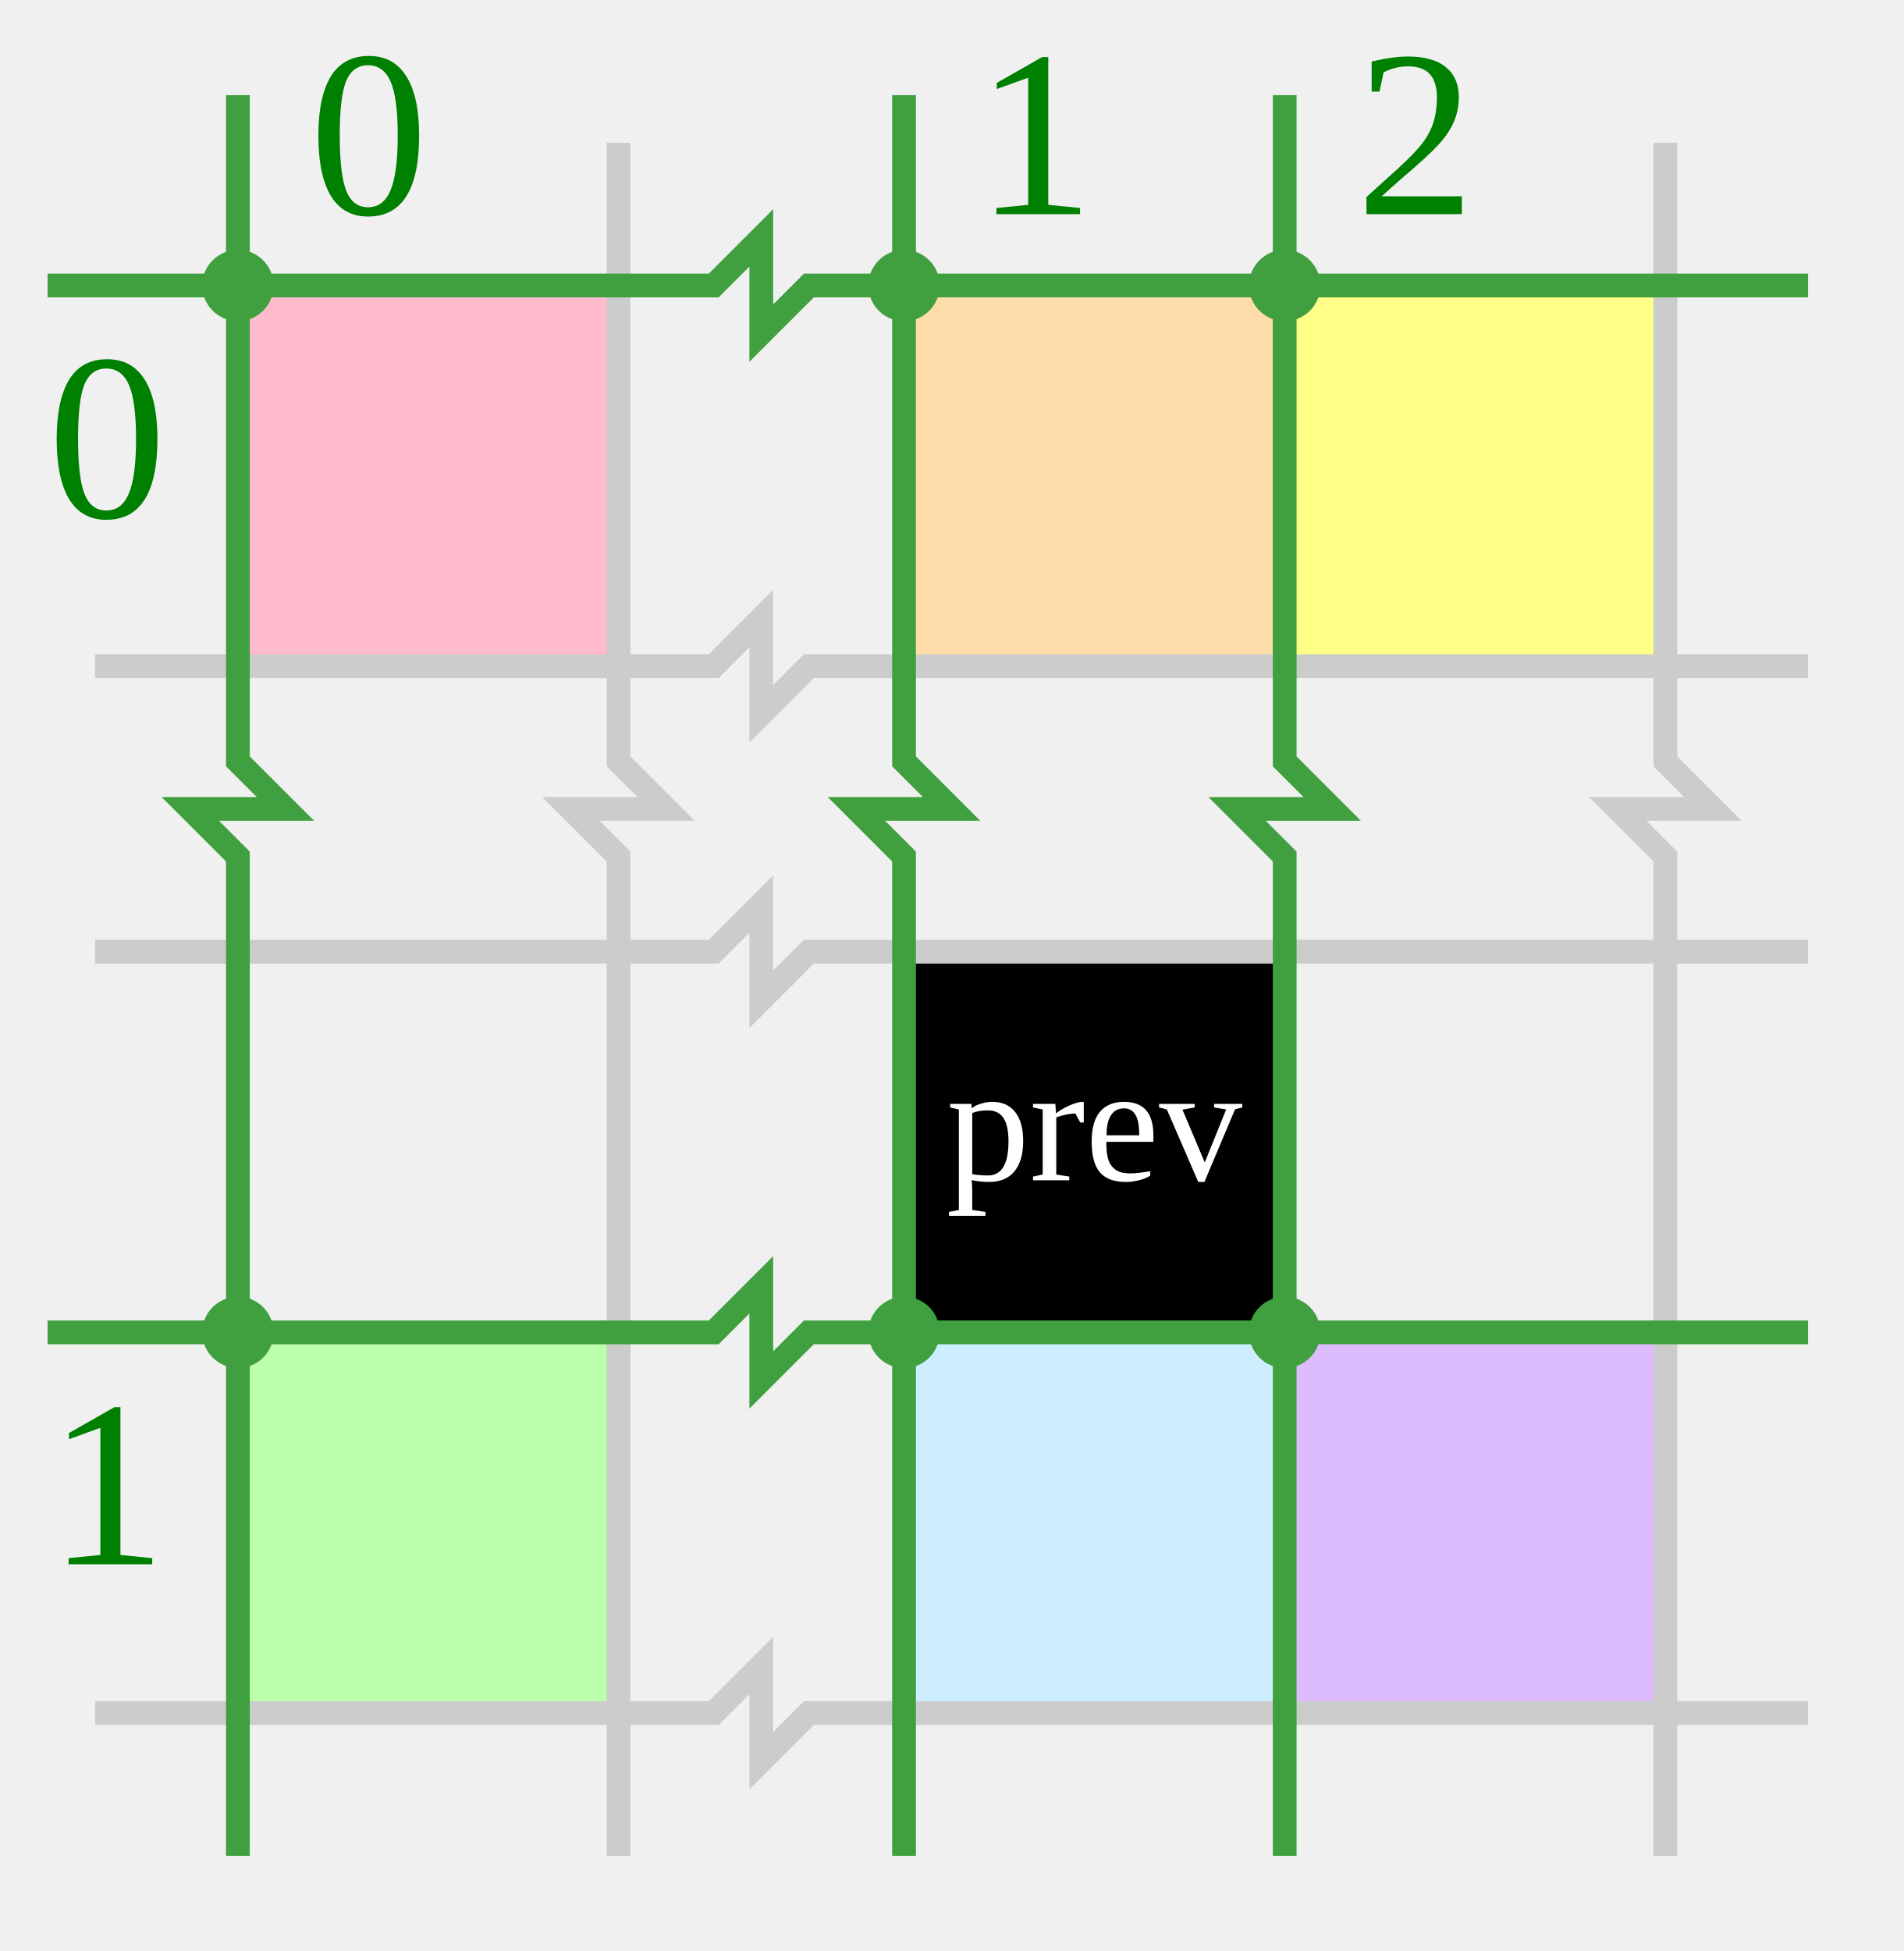
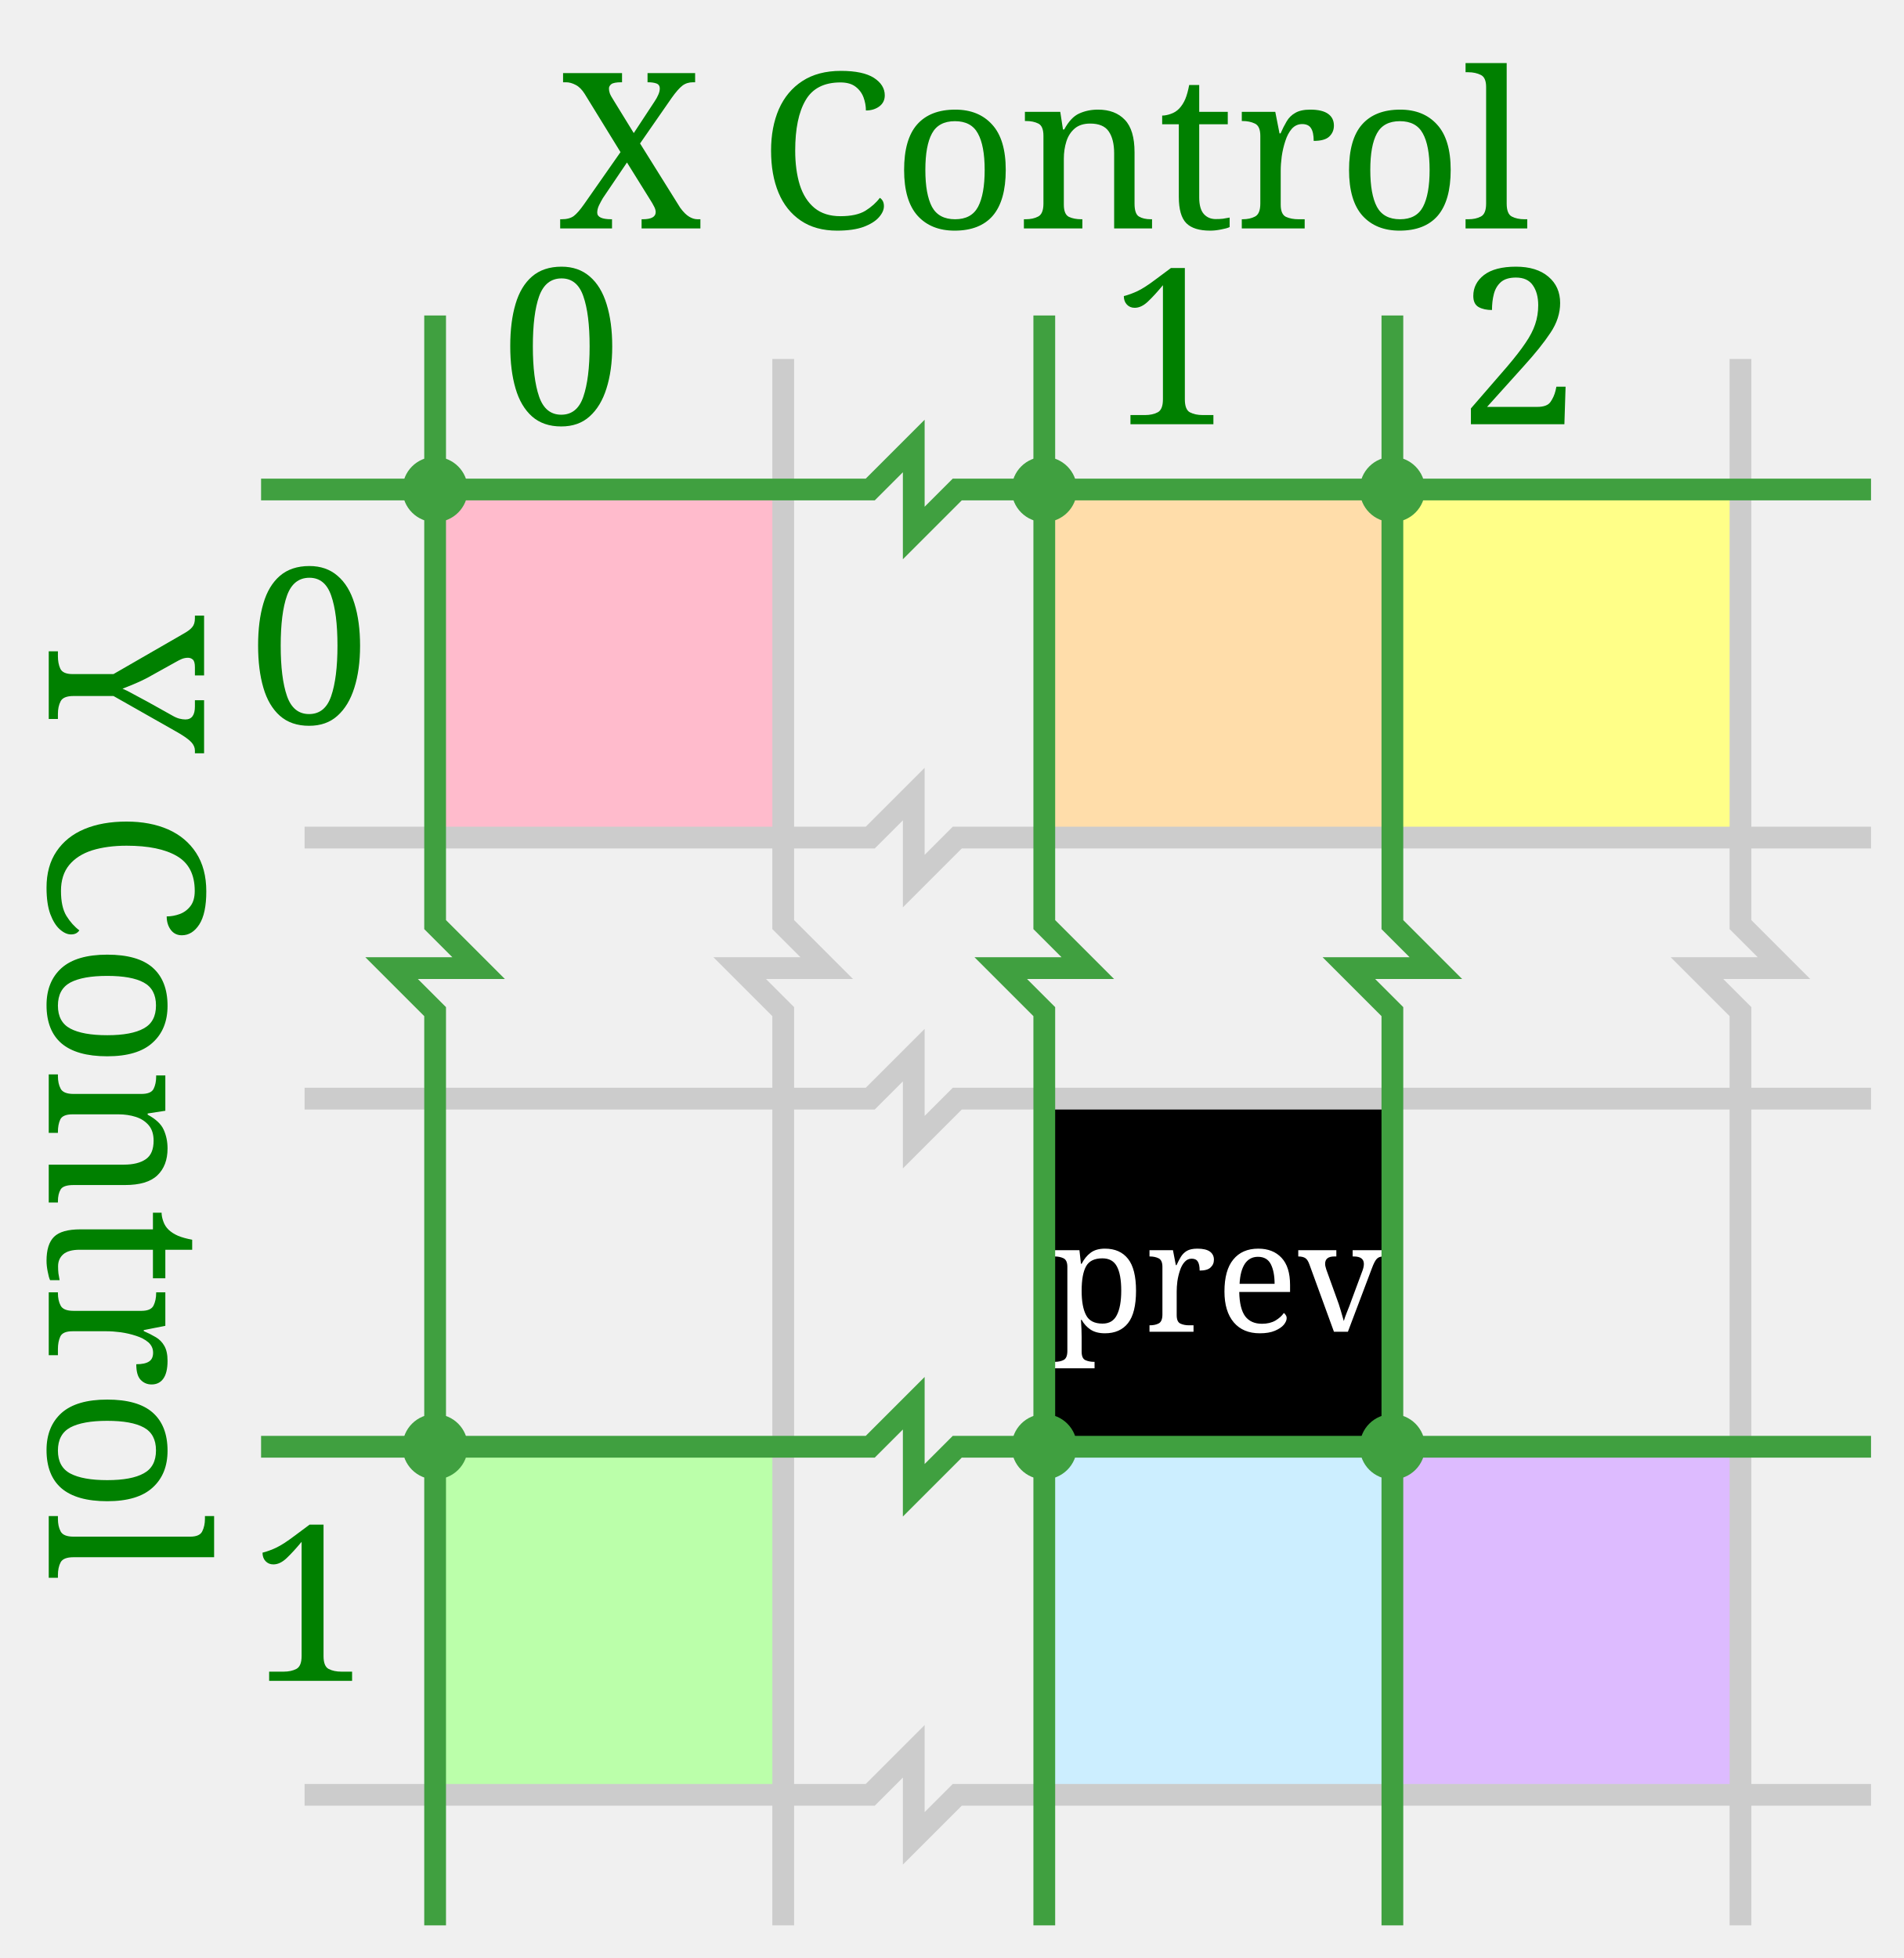
- <svg xmlns="http://www.w3.org/2000/svg" viewBox="-20 -24 160 164" width="160" height="164">
+ <svg xmlns="http://www.w3.org/2000/svg" viewBox="-40 -45 175 180" width="175" height="180">
+   <style>
+ 		@font-face {
+ 			font-family: 'mspm';
+ 			src: url("../short3.otf?10");
+ 		}
+ 		:root {
+ 			font-family: mspm, serif;
+ 			background: white;
+ 		}
+ 		.l { text-anchor: start; }
+ 		.c { text-anchor: middle; }
+ 		.r { text-anchor: end; }
+ 		.t { dominant-baseline: hanging; }
+ 		.m { dominant-baseline: central; }
+ 		.b { dominant-baseline: auto; }
+ 	</style>	
+ 	
	squares
	<g>
    <rect x="56" y="56" width="32" height="32" fill="black" />
-     <text x="72" y="72" font-size="14" text-anchor="middle" dominant-baseline="middle" fill="white">prev</text>
+     <text x="72" y="72" font-size="14" class="c m" fill="white">prev</text>
    <rect x="0" y="0" width="32" height="32" fill="#FBC" />
    <rect x="56" y="0" width="32" height="32" fill="#FDA" />
    <rect x="88" y="0" width="32" height="32" fill="#FF8" />
    <rect x="0" y="88" width="32" height="32" fill="#BFA" />
    <rect x="56" y="88" width="32" height="32" fill="#CEF" />
    <rect x="88" y="88" width="32" height="32" fill="#DBF" />
  </g>
	x labels
- 	<text x="6" y="-6" font-size="20" text-anchor="left" dominant-baseline="auto" fill="green">0</text>
-   <text x="62" y="-6" font-size="20" text-anchor="left" dominant-baseline="auto" fill="green">1</text>
-   <text x="94" y="-6" font-size="20" text-anchor="left" dominant-baseline="auto" fill="green">2</text>
+ 	<text x="56" y="-24" font-size="20" class="c b" fill="green">X Control</text>
+   <text x="6" y="-6" font-size="20" class="l b" fill="green">0</text>
+   <text x="62" y="-6" font-size="20" class="l b" fill="green">1</text>
+   <text x="94" y="-6" font-size="20" class="l b" fill="green">2</text>
	y labels
- 	<text x="-6" y="6" font-size="20" text-anchor="end" dominant-baseline="hanging" fill="green">0</text>
-   <text x="-6" y="94" font-size="20" text-anchor="end" dominant-baseline="hanging" fill="green">1</text>
+ 	<text font-size="20" class="c t" fill="green" transform="translate(-20,56) rotate(90)">Y Control</text>
+   <text x="-6" y="6" font-size="20" class="r t" fill="green">0</text>
+   <text x="-6" y="94" font-size="20" class="r t" fill="green">1</text>
  <g stroke-width="2" stroke="black" fill="none">
		gridlines
		<g stroke="#ccc" stroke-width="2">
      <path d="M-12,32 H0 h32 h8 l4,-4 v8 l4,-4 h8 h32 h32 h12" />
      <path d="M-12,56 H0 h32 h8 l4,-4 v8 l4,-4 h8 h32 h32 h12" />
      <path d="M-12,120 H0 h32 h8 l4,-4 v8 l4,-4 h8 h32 h32 h12" />
      <path d="M32,-12 V0 v32 v8 l4,4 h-8 l4,4 v8 v32 v32 v12" />
      <path d="M120,-12 V0 v32 v8 l4,4 h-8 l4,4 v8 v32 v32 v12" />
    </g>
		dark gridlines
		<g stroke="#40a040">
      <path d="M56,-16 V0 v32 v8 l4,4 h-8 l4,4 v8 v32 v32 v12" />
      <path d="M88,-16 V0 v32 v8 l4,4 h-8 l4,4 v8 v32 v32 v12" />
      <path d="M-16,88 H0 h32 h8 l4,-4 v8 l4,-4 h8 h32 h32 h12" />
    </g>
		axes
		<g stroke="#40a040">
      <path d="M0,-16 V0 v32 v8 l4,4 h-8 l4,4 v8 v32 v32 v12" />
      <path d="M-16,0 H0 h32 h8 l4,-4 v8 l4,-4 h8 h32 h32 h12" />
    </g>
  </g>
	corners
	<g fill="#40a040">
    <circle cx="0" cy="0" r="3" />
    <circle cx="56" cy="0" r="3" />
    <circle cx="88" cy="0" r="3" />
    <circle cx="0" cy="88" r="3" />
    <circle cx="56" cy="88" r="3" />
    <circle cx="88" cy="88" r="3" />
  </g>
</svg>
